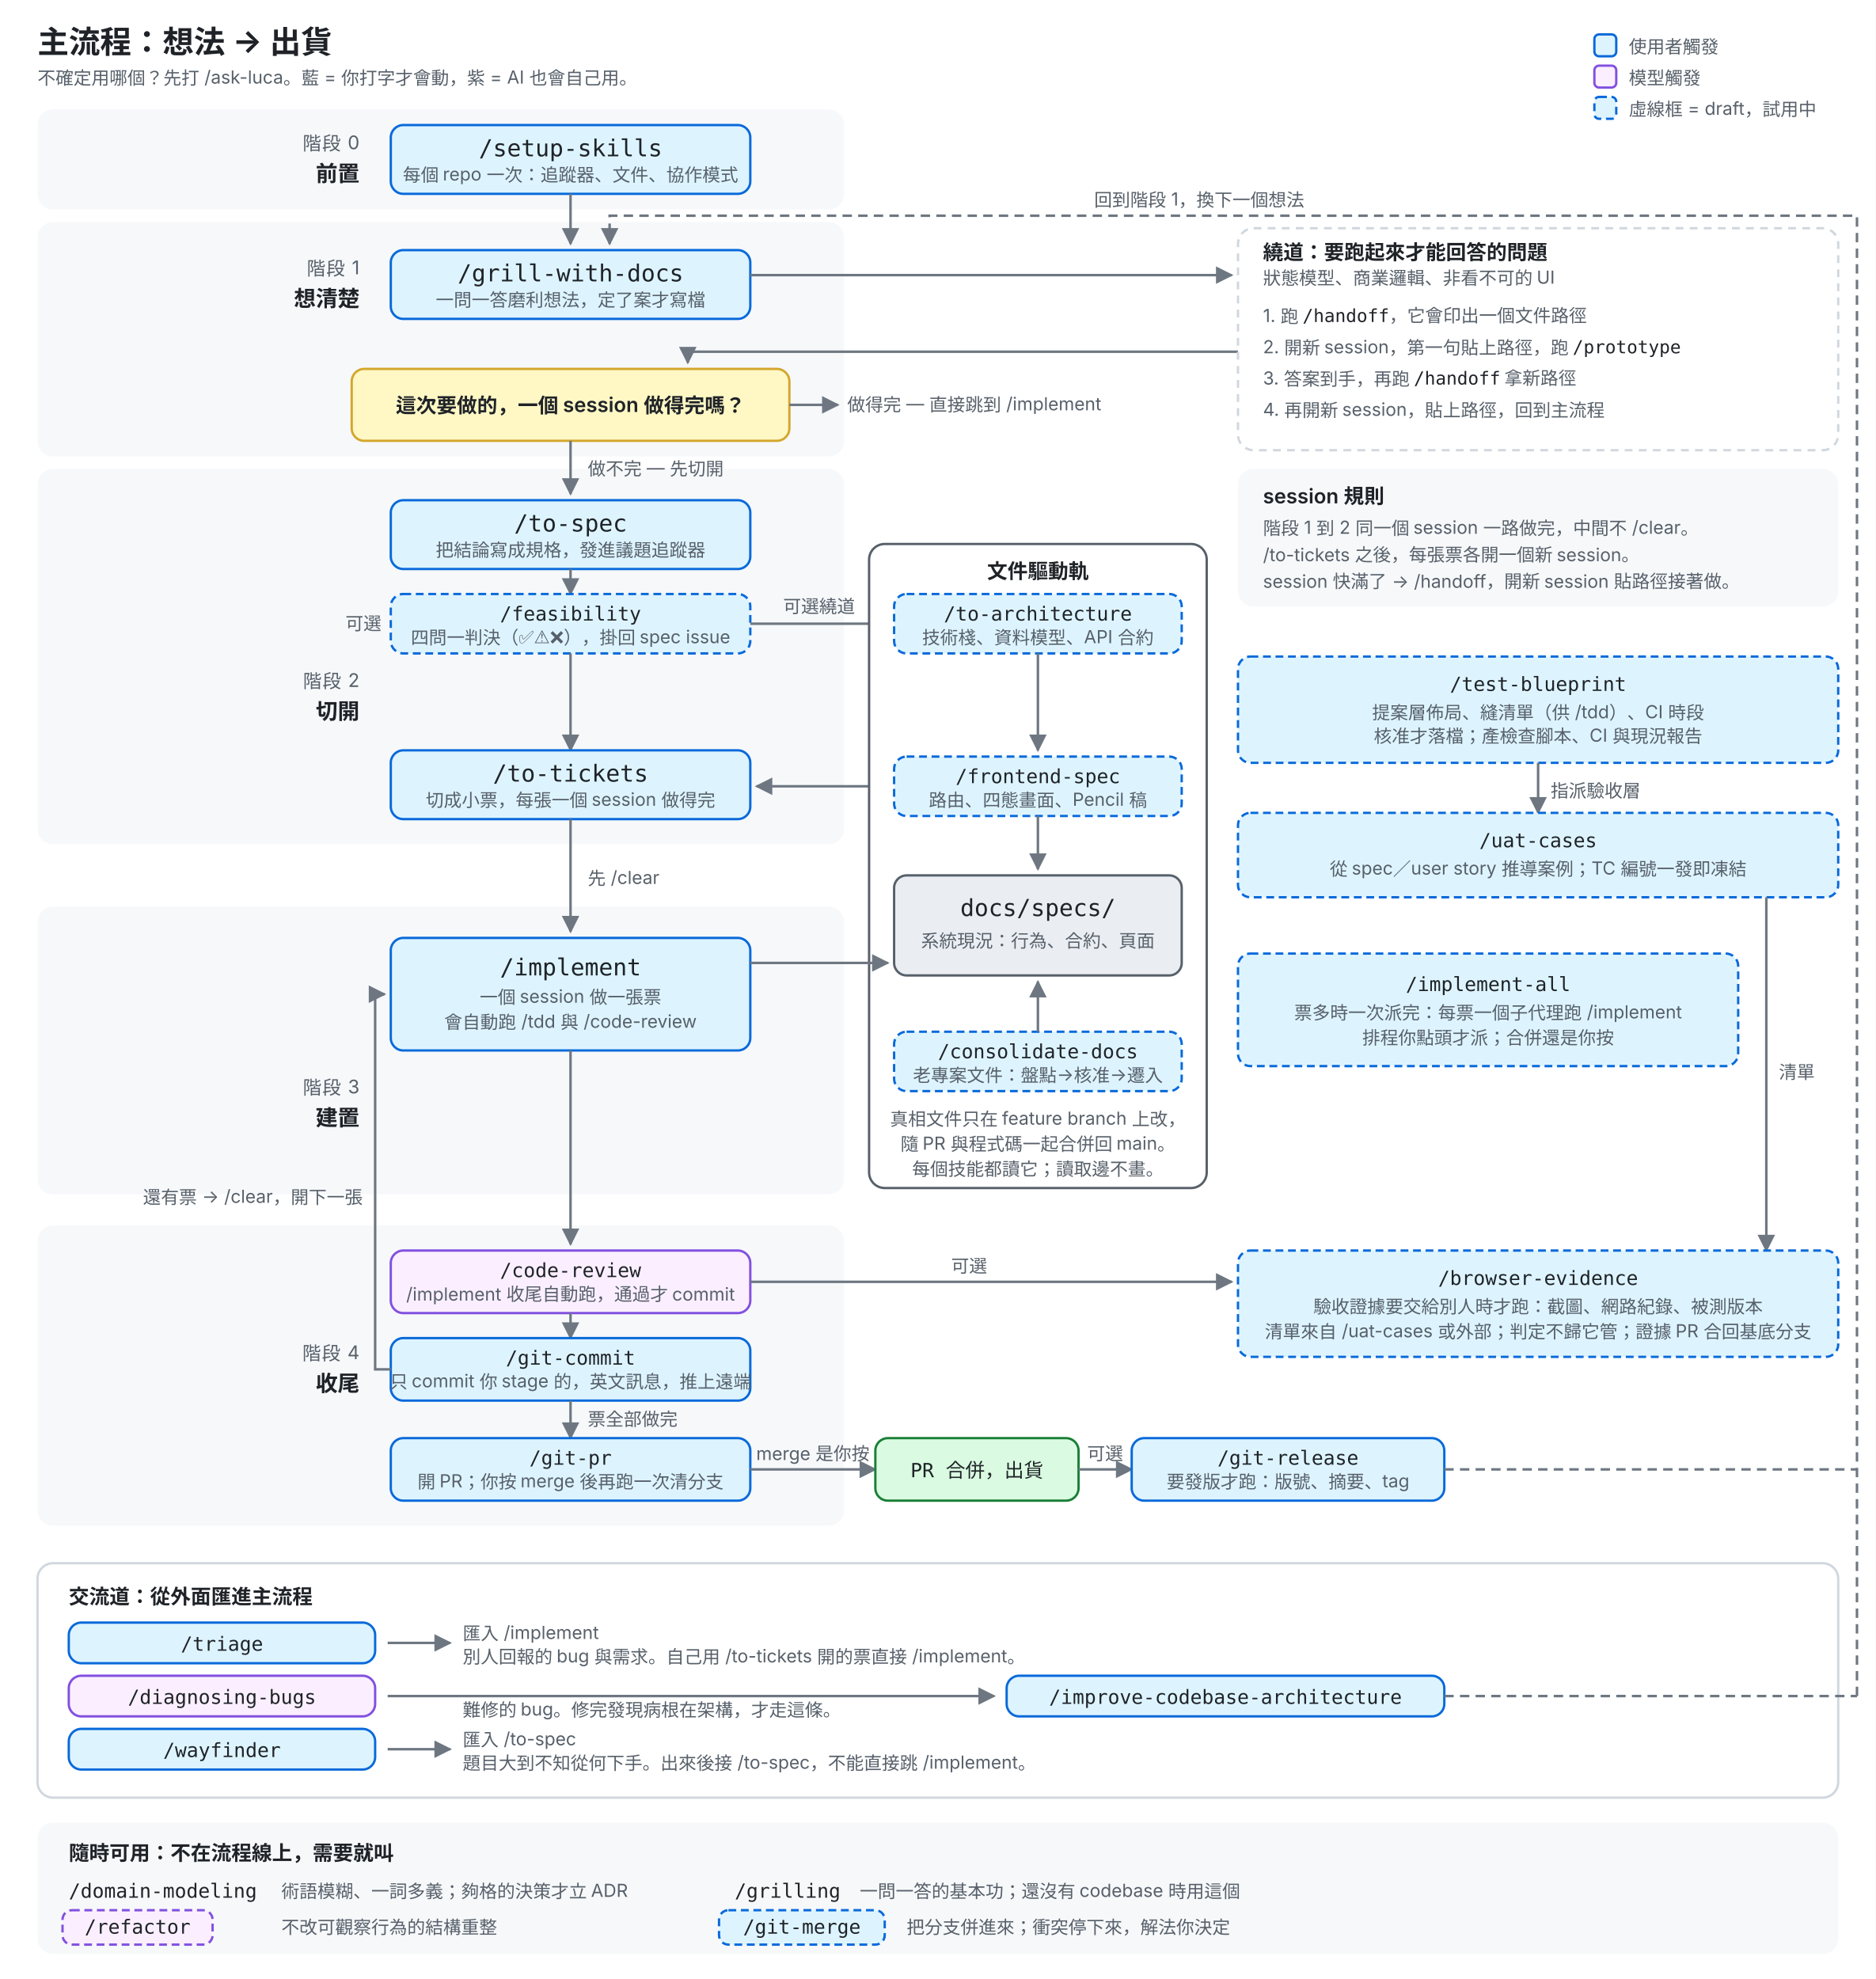
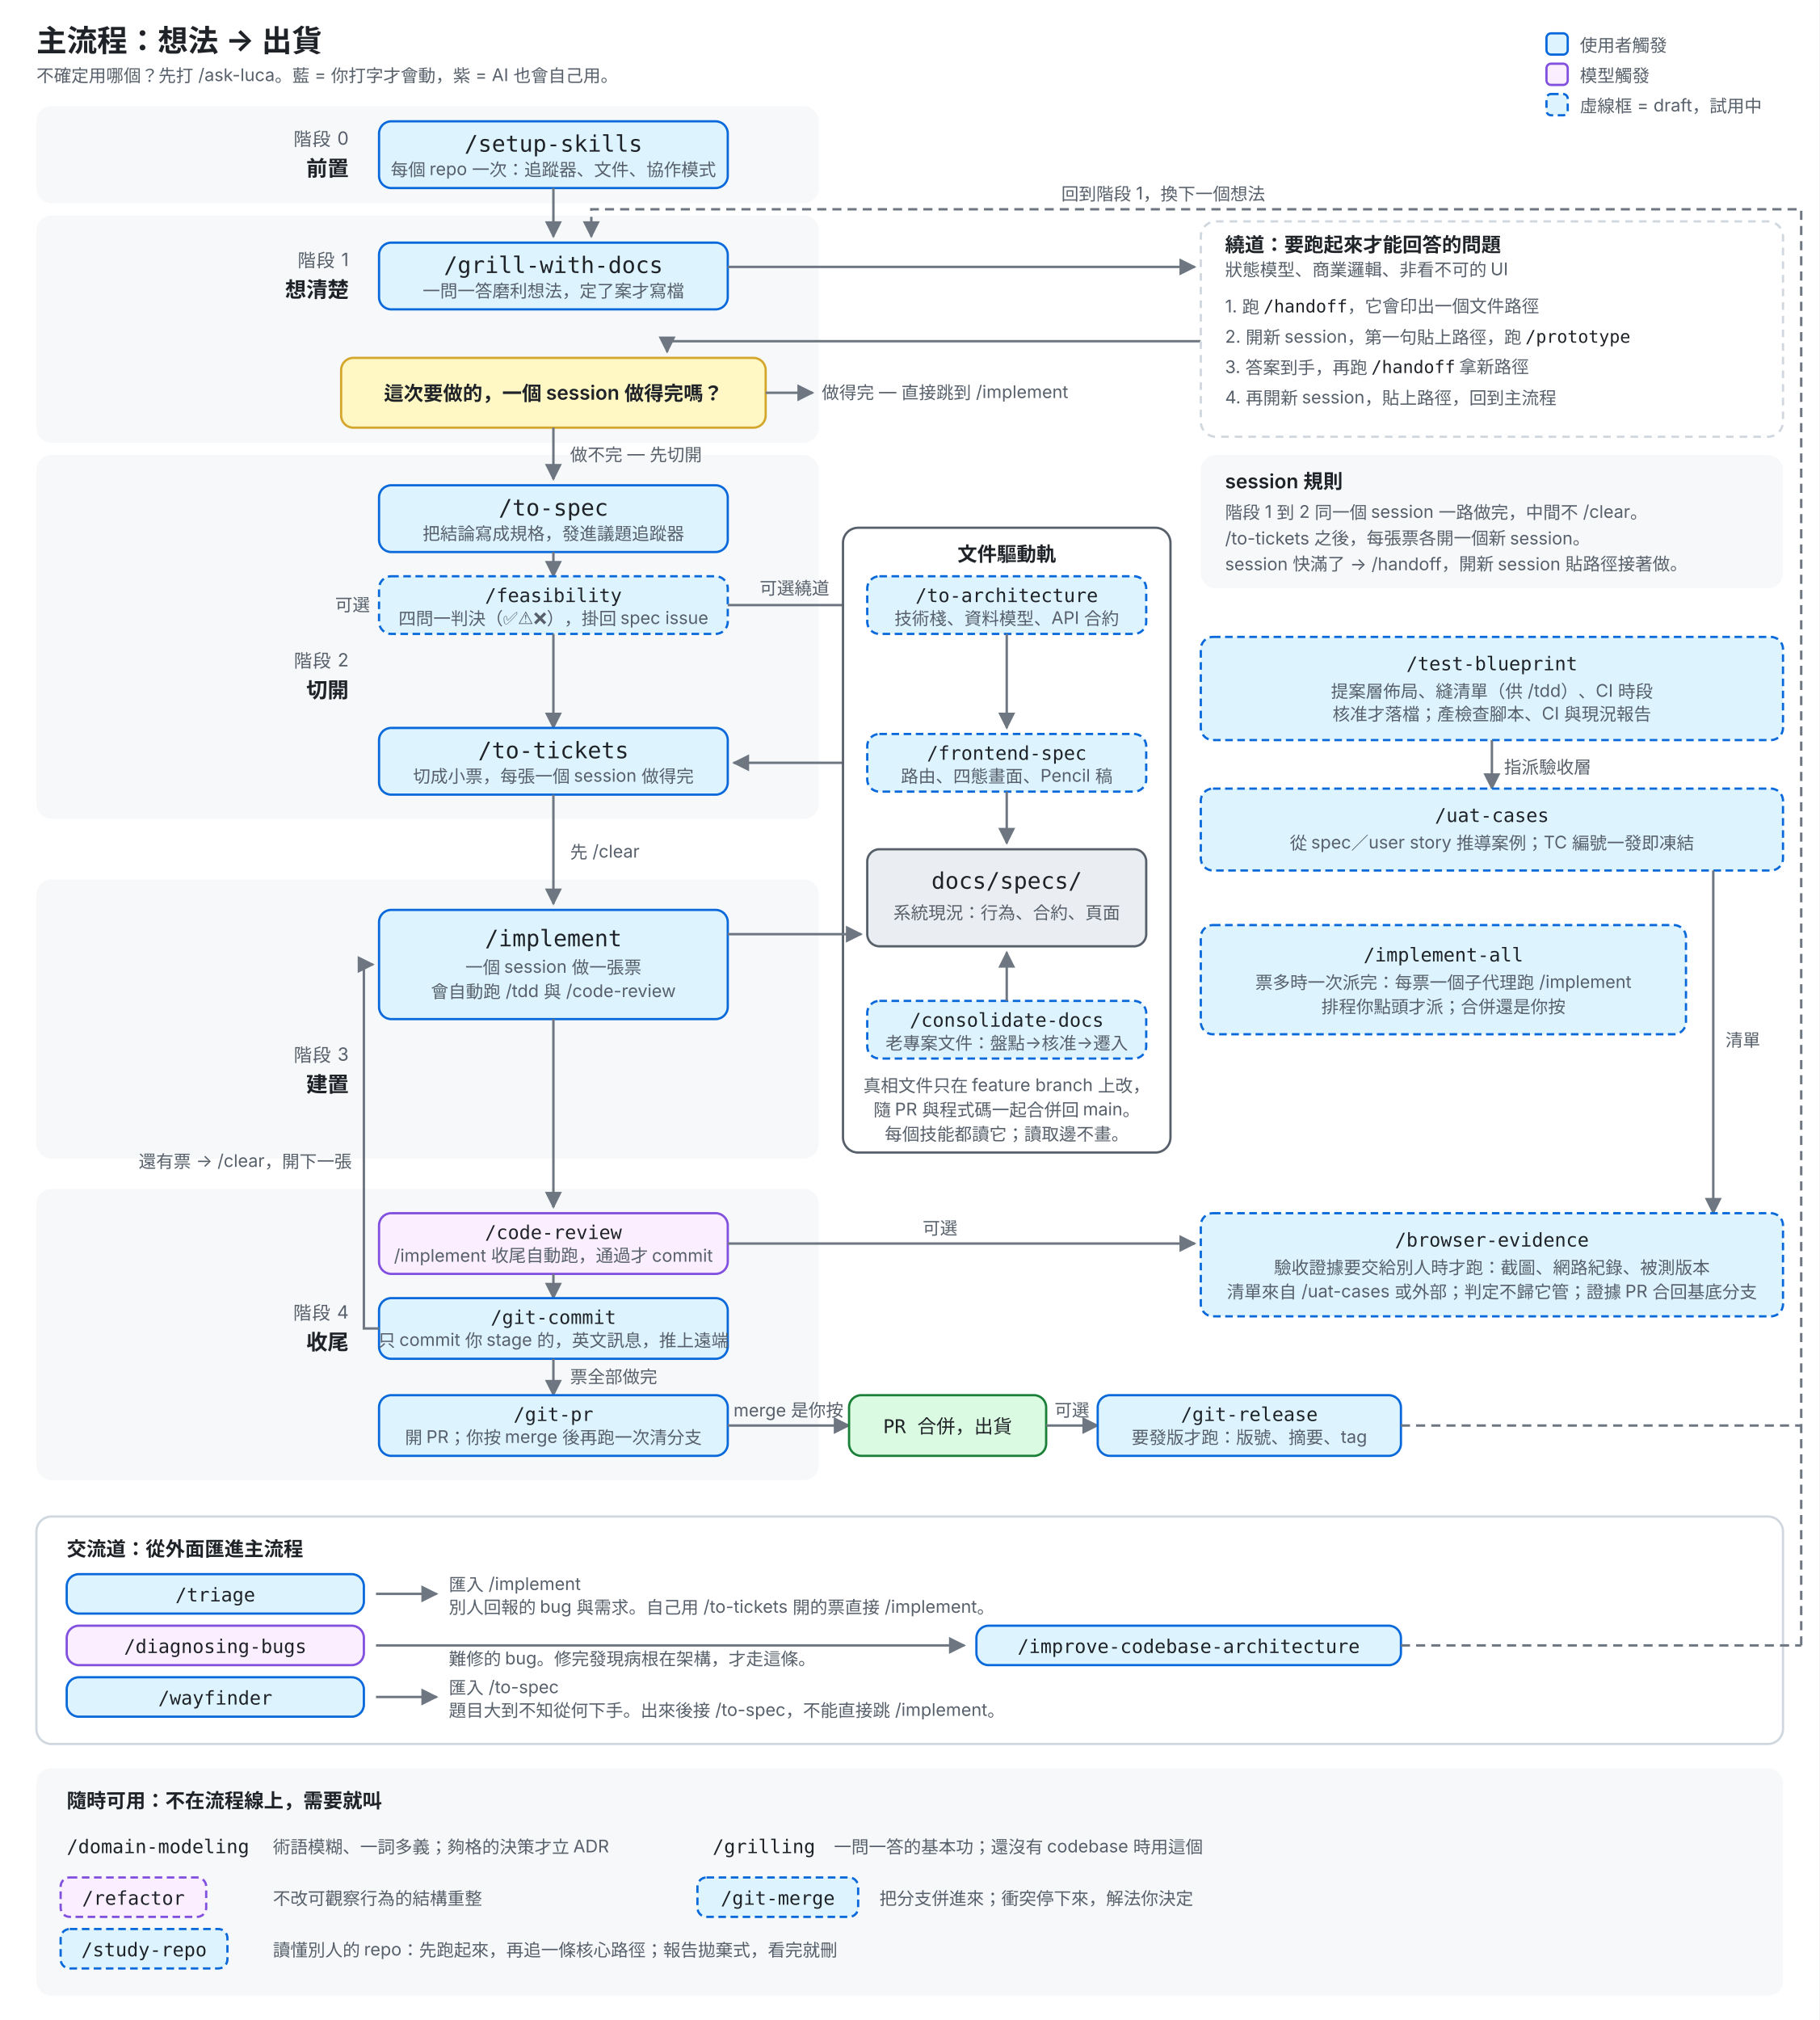
- <svg xmlns="http://www.w3.org/2000/svg" width="1200" height="1266" viewBox="0 0 1200 1266" font-family="ui-sans-serif, -apple-system, 'Segoe UI', 'Noto Sans TC', 'Microsoft JhengHei', sans-serif">
+ <svg xmlns="http://www.w3.org/2000/svg" width="1200" height="1332" viewBox="0 0 1200 1332" font-family="ui-sans-serif, -apple-system, 'Segoe UI', 'Noto Sans TC', 'Microsoft JhengHei', sans-serif">
  <defs>
    <marker id="arrow" viewBox="0 0 10 10" refX="9" refY="5" markerWidth="7" markerHeight="7" orient="auto-start-reverse">
      <path d="M 0 0 L 10 5 L 0 10 z" fill="#6e7781" />
    </marker>
    <style>
      .box  { stroke-width: 1.5; }
      .user { fill: #ddf4ff; stroke: #0969da; }
      .model{ fill: #fbefff; stroke: #8250df; }
      .draft{ stroke-dasharray: 5 3; }
      .store{ fill: #eaeef2; stroke: #57606a; stroke-width: 1.5; }
      .skill{ font-family: ui-monospace, SFMono-Regular, Consolas, monospace; font-size: 15px; fill: #1f2328; }
      .skill-sm { font-family: ui-monospace, SFMono-Regular, Consolas, monospace; font-size: 12.5px; fill: #1f2328; }
      .mono { font-family: ui-monospace, SFMono-Regular, Consolas, monospace; fill: #1f2328; }
      .sub  { font-size: 11.5px; fill: #57606a; }
      .band-label { font-size: 12px; fill: #57606a; letter-spacing: 0.5px; }
      .band-name  { font-size: 14px; fill: #1f2328; font-weight: 600; }
      .edge { stroke: #6e7781; stroke-width: 1.6; fill: none; marker-end: url(#arrow); }
      .edge-plain { stroke: #6e7781; stroke-width: 1.6; fill: none; }
      .edge-label { font-size: 11.5px; fill: #57606a; }
      .panel-title { font-size: 13px; fill: #1f2328; font-weight: 600; }
      .note { font-size: 11.5px; fill: #57606a; }
    </style>
  </defs>
-   <rect width="1200" height="1266" fill="#ffffff" />
+   <rect width="1200" height="1332" fill="#ffffff" />
  <text x="24" y="34" font-size="20" font-weight="700" fill="#1f2328">主流程：想法 → 出貨</text>
  <text x="24" y="54" class="note">不確定用哪個？先打 /ask-luca。藍 = 你打字才會動，紫 = AI 也會自己用。</text>
  <rect x="1020" y="22" width="14" height="14" rx="3" class="box user" />
  <text x="1042" y="34" class="note">使用者觸發</text>
  <rect x="1020" y="42" width="14" height="14" rx="3" class="box model" />
  <text x="1042" y="54" class="note">模型觸發</text>
  <rect x="1020" y="62" width="14" height="14" rx="3" class="box user draft" />
  <text x="1042" y="74" class="note">虛線框 = draft，試用中</text>
  <rect x="24" y="70" width="516" height="64" rx="10" fill="#f6f8fa" />
  <rect x="24" y="142" width="516" height="150" rx="10" fill="#f6f8fa" />
  <rect x="24" y="300" width="516" height="240" rx="10" fill="#f6f8fa" />
  <rect x="24" y="580" width="516" height="184" rx="10" fill="#f6f8fa" />
  <rect x="24" y="784" width="516" height="192" rx="10" fill="#f6f8fa" />
  <text x="230" y="96" text-anchor="end" class="band-label">階段 0</text>
  <text x="230" y="116" text-anchor="end" class="band-name">前置</text>
  <text x="230" y="176" text-anchor="end" class="band-label">階段 1</text>
  <text x="230" y="196" text-anchor="end" class="band-name">想清楚</text>
  <text x="230" y="440" text-anchor="end" class="band-label">階段 2</text>
  <text x="230" y="460" text-anchor="end" class="band-name">切開</text>
  <text x="230" y="700" text-anchor="end" class="band-label">階段 3</text>
  <text x="230" y="720" text-anchor="end" class="band-name">建置</text>
  <text x="230" y="870" text-anchor="end" class="band-label">階段 4</text>
  <text x="230" y="890" text-anchor="end" class="band-name">收尾</text>
  <rect x="250" y="80" width="230" height="44" rx="8" class="box user" />
  <text x="365" y="100" text-anchor="middle" class="skill">/setup-skills</text>
  <text x="365" y="116" text-anchor="middle" class="sub">每個 repo 一次：追蹤器、文件、協作模式</text>
  <path d="M 365 124 L 365 156" class="edge" />
  <rect x="250" y="160" width="230" height="44" rx="8" class="box user" />
  <text x="365" y="180" text-anchor="middle" class="skill">/grill-with-docs</text>
  <text x="365" y="196" text-anchor="middle" class="sub">一問一答磨利想法，定了案才寫檔</text>
  <path d="M 480 176 L 788 176" class="edge" />
  <path d="M 792 225 L 440 225 L 440 232" class="edge" />
  <rect x="225" y="236" width="280" height="46" rx="8" fill="#fff8c5" stroke="#d4a72c" stroke-width="1.5" />
  <text x="365" y="264" text-anchor="middle" font-size="13" font-weight="600" fill="#1f2328">這次要做的，一個 session 做得完嗎？</text>
  <path d="M 365 282 L 365 316" class="edge" />
  <text x="376" y="304" class="edge-label">做不完 — 先切開</text>
  <path d="M 505 259 L 536 259" class="edge" />
  <text x="542" y="263" class="edge-label">做得完 — 直接跳到 /implement</text>
  <rect x="250" y="320" width="230" height="44" rx="8" class="box user" />
  <text x="365" y="340" text-anchor="middle" class="skill">/to-spec</text>
  <text x="365" y="356" text-anchor="middle" class="sub">把結論寫成規格，發進議題追蹤器</text>
  <path d="M 365 364 L 365 380" class="edge" />
  <rect x="250" y="380" width="230" height="38" rx="8" class="box user draft" />
  <text x="365" y="397" text-anchor="middle" class="skill-sm">/feasibility</text>
  <text x="365" y="412" text-anchor="middle" class="sub">四問一判決（✅⚠️❌），掛回 spec issue</text>
  <text x="244" y="403" text-anchor="end" class="edge-label">可選</text>
  <path d="M 365 418 L 365 480" class="edge" />
  <path d="M 480 399 L 568 399" class="edge" />
  <text x="524" y="392" text-anchor="middle" class="edge-label">可選繞道</text>
  <path d="M 572 503 L 484 503" class="edge" />
  <rect x="250" y="480" width="230" height="44" rx="8" class="box user" />
  <text x="365" y="500" text-anchor="middle" class="skill">/to-tickets</text>
  <text x="365" y="516" text-anchor="middle" class="sub">切成小票，每張一個 session 做得完</text>
  <path d="M 365 524 L 365 596" class="edge" />
  <text x="376" y="566" class="edge-label">先 /clear</text>
  <rect x="556" y="348" width="216" height="412" rx="10" fill="#ffffff" stroke="#57606a" stroke-width="1.5" />
  <text x="664" y="370" text-anchor="middle" class="panel-title">文件驅動軌</text>
  <rect x="572" y="380" width="184" height="38" rx="8" class="box user draft" />
  <text x="664" y="397" text-anchor="middle" class="skill-sm">/to-architecture</text>
  <text x="664" y="412" text-anchor="middle" class="sub">技術棧、資料模型、API 合約</text>
  <path d="M 664 418 L 664 480" class="edge" />
  <rect x="572" y="484" width="184" height="38" rx="8" class="box user draft" />
  <text x="664" y="501" text-anchor="middle" class="skill-sm">/frontend-spec</text>
  <text x="664" y="516" text-anchor="middle" class="sub">路由、四態畫面、Pencil 稿</text>
  <path d="M 664 522 L 664 556" class="edge" />
  <rect x="572" y="560" width="184" height="64" rx="8" class="store" />
  <text x="664" y="586" text-anchor="middle" class="skill">docs/specs/</text>
  <text x="664" y="606" text-anchor="middle" class="sub">系統現況：行為、合約、頁面</text>
  <rect x="572" y="660" width="184" height="38" rx="8" class="box user draft" />
  <text x="664" y="677" text-anchor="middle" class="skill-sm">/consolidate-docs</text>
  <text x="664" y="692" text-anchor="middle" class="sub">老專案文件：盤點→核准→遷入</text>
  <path d="M 664 660 L 664 628" class="edge" />
  <text x="664" y="720" text-anchor="middle" class="note">真相文件只在 feature branch 上改，</text>
  <text x="664" y="736" text-anchor="middle" class="note">隨 PR 與程式碼一起合併回 main。</text>
  <text x="664" y="752" text-anchor="middle" class="note">每個技能都讀它；讀取邊不畫。</text>
  <rect x="250" y="600" width="230" height="72" rx="8" class="box user" />
  <text x="365" y="624" text-anchor="middle" class="skill">/implement</text>
  <text x="365" y="642" text-anchor="middle" class="sub">一個 session 做一張票</text>
  <text x="365" y="658" text-anchor="middle" class="sub">會自動跑 /tdd 與 /code-review</text>
  <path d="M 480 616 L 568 616" class="edge" />
  <path d="M 365 672 L 365 796" class="edge" />
  <rect x="250" y="800" width="230" height="40" rx="8" class="box model" />
  <text x="365" y="817" text-anchor="middle" class="skill-sm">/code-review</text>
  <text x="365" y="832" text-anchor="middle" class="sub">/implement 收尾自動跑，通過才 commit</text>
  <path d="M 365 840 L 365 856" class="edge" />
  <rect x="250" y="856" width="230" height="40" rx="8" class="box user" />
  <text x="365" y="873" text-anchor="middle" class="skill-sm">/git-commit</text>
  <text x="365" y="888" text-anchor="middle" class="sub">只 commit 你 stage 的，英文訊息，推上遠端</text>
  <path d="M 365 896 L 365 920" class="edge" />
  <text x="376" y="912" class="edge-label">票全部做完</text>
  <rect x="250" y="920" width="230" height="40" rx="8" class="box user" />
  <text x="365" y="937" text-anchor="middle" class="skill-sm">/git-pr</text>
  <text x="365" y="952" text-anchor="middle" class="sub">開 PR；你按 merge 後再跑一次清分支</text>
  <path d="M 250 876 L 240 876 L 240 636 L 246 636" class="edge" />
  <text x="232" y="770" text-anchor="end" class="edge-label">還有票 → /clear，開下一張</text>
  <path d="M 480 940 L 560 940" class="edge" />
  <text x="520" y="934" text-anchor="middle" class="edge-label">merge 是你按</text>
  <rect x="560" y="920" width="130" height="40" rx="8" fill="#dafbe1" stroke="#1a7f37" stroke-width="1.5" />
  <text x="625" y="945" text-anchor="middle" class="skill-sm">PR 合併，出貨</text>
  <path d="M 690 940 L 724 940" class="edge" />
  <text x="707" y="934" text-anchor="middle" class="edge-label">可選</text>
  <rect x="724" y="920" width="200" height="40" rx="8" class="box user" />
  <text x="824" y="937" text-anchor="middle" class="skill-sm">/git-release</text>
  <text x="824" y="952" text-anchor="middle" class="sub">要發版才跑：版號、摘要、tag</text>
  <rect x="792" y="146" width="384" height="142" rx="10" fill="#ffffff" stroke="#d0d7de" stroke-width="1.5" stroke-dasharray="5 4" />
  <text x="808" y="166" class="panel-title">繞道：要跑起來才能回答的問題</text>
  <text x="808" y="182" class="note">狀態模型、商業邏輯、非看不可的 UI</text>
  <text x="808" y="206" class="note">1. 跑 <tspan class="mono">/handoff</tspan>，它會印出一個文件路徑</text>
  <text x="808" y="226" class="note">2. 開新 session，第一句貼上路徑，跑 <tspan class="mono">/prototype</tspan>
  </text>
  <text x="808" y="246" class="note">3. 答案到手，再跑 <tspan class="mono">/handoff</tspan> 拿新路徑</text>
  <text x="808" y="266" class="note">4. 再開新 session，貼上路徑，回到主流程</text>
  <rect x="792" y="300" width="384" height="88" rx="10" fill="#f6f8fa" />
  <text x="808" y="322" class="panel-title">session 規則</text>
  <text x="808" y="342" class="note">階段 1 到 2 同一個 session 一路做完，中間不 /clear。</text>
  <text x="808" y="359" class="note">/to-tickets 之後，每張票各開一個新 session。</text>
  <text x="808" y="376" class="note">session 快滿了 → /handoff，開新 session 貼路徑接著做。</text>
  <rect x="792" y="420" width="384" height="68" rx="8" class="box user draft" />
  <text x="984" y="442" text-anchor="middle" class="skill-sm">/test-blueprint</text>
  <text x="984" y="460" text-anchor="middle" class="sub">提案層佈局、縫清單（供 /tdd）、CI 時段</text>
  <text x="984" y="475" text-anchor="middle" class="sub">核准才落檔；產檢查腳本、CI 與現況報告</text>
  <path d="M 984 488 L 984 520" class="edge" />
  <text x="992" y="510" class="edge-label">指派驗收層</text>
  <rect x="792" y="520" width="384" height="54" rx="8" class="box user draft" />
  <text x="984" y="542" text-anchor="middle" class="skill-sm">/uat-cases</text>
  <text x="984" y="560" text-anchor="middle" class="sub">從 spec／user story 推導案例；TC 編號一發即凍結</text>
  <path d="M 1130 574 L 1130 800" class="edge" />
  <text x="1138" y="690" class="edge-label">清單</text>
  <rect x="792" y="610" width="320" height="72" rx="8" class="box user draft" />
  <text x="952" y="634" text-anchor="middle" class="skill-sm">/implement-all</text>
  <text x="952" y="652" text-anchor="middle" class="sub">票多時一次派完：每票一個子代理跑 /implement</text>
  <text x="952" y="668" text-anchor="middle" class="sub">排程你點頭才派；合併還是你按</text>
  <rect x="792" y="800" width="384" height="68" rx="8" class="box user draft" />
  <text x="984" y="822" text-anchor="middle" class="skill-sm">/browser-evidence</text>
  <text x="984" y="840" text-anchor="middle" class="sub">驗收證據要交給別人時才跑：截圖、網路紀錄、被測版本</text>
  <text x="984" y="856" text-anchor="middle" class="sub">清單來自 /uat-cases 或外部；判定不歸它管；證據 PR 合回基底分支</text>
  <path d="M 480 820 L 788 820" class="edge" />
  <text x="620" y="814" text-anchor="middle" class="edge-label">可選</text>
  <rect x="24" y="1000" width="1152" height="150" rx="10" fill="#ffffff" stroke="#d0d7de" stroke-width="1.5" />
  <text x="44" y="1026" class="panel-title">交流道：從外面匯進主流程</text>
  <rect x="44" y="1038" width="196" height="26" rx="8" class="box user" />
  <text x="142" y="1056" text-anchor="middle" class="skill-sm">/triage</text>
  <path d="M 248 1051 L 288 1051" class="edge" />
  <text x="296" y="1049" class="note">匯入 /implement</text>
  <text x="296" y="1064" class="note">別人回報的 bug 與需求。自己用 /to-tickets 開的票直接 /implement。</text>
  <rect x="44" y="1072" width="196" height="26" rx="8" class="box model" />
  <text x="142" y="1090" text-anchor="middle" class="skill-sm">/diagnosing-bugs</text>
  <path d="M 248 1085 L 636 1085" class="edge" />
  <text x="296" y="1098" class="note">難修的 bug。修完發現病根在架構，才走這條。</text>
  <rect x="644" y="1072" width="280" height="26" rx="8" class="box user" />
  <text x="784" y="1090" text-anchor="middle" class="skill-sm">/improve-codebase-architecture</text>
  <rect x="44" y="1106" width="196" height="26" rx="8" class="box user" />
  <text x="142" y="1124" text-anchor="middle" class="skill-sm">/wayfinder</text>
  <path d="M 248 1119 L 288 1119" class="edge" />
  <text x="296" y="1117" class="note">匯入 /to-spec</text>
  <text x="296" y="1132" class="note">題目大到不知從何下手。出來後接 /to-spec，不能直接跳 /implement。</text>
  <path d="M 924 940 L 1188 940" class="edge-plain" stroke-dasharray="6 4" />
  <path d="M 924 1085 L 1188 1085" class="edge-plain" stroke-dasharray="6 4" />
  <path d="M 1188 1085 L 1188 138 L 390 138 L 390 156" class="edge" stroke-dasharray="6 4" />
  <text x="700" y="132" class="edge-label">回到階段 1，換下一個想法</text>
-   <rect x="24" y="1166" width="1152" height="84" rx="10" fill="#f6f8fa" />
-   <text x="44" y="1190" class="panel-title">隨時可用：不在流程線上，需要就叫</text>
-   <text x="44" y="1214" class="skill-sm">/domain-modeling</text>
-   <text x="180" y="1214" class="note">術語模糊、一詞多義；夠格的決策才立 ADR</text>
-   <text x="470" y="1214" class="skill-sm">/grilling</text>
-   <text x="550" y="1214" class="note">一問一答的基本功；還沒有 codebase 時用這個</text>
-   <rect x="40" y="1222" width="96" height="22" rx="6" class="box model draft" />
-   <text x="88" y="1237" text-anchor="middle" class="skill-sm">/refactor</text>
-   <text x="180" y="1237" class="note">不改可觀察行為的結構重整</text>
-   <rect x="460" y="1222" width="106" height="22" rx="6" class="box user draft" />
-   <text x="513" y="1237" text-anchor="middle" class="skill-sm">/git-merge</text>
-   <text x="580" y="1237" class="note">把分支併進來；衝突停下來，解法你決定</text>
+   <rect x="24" y="1166" width="1152" height="150" rx="10" fill="#f6f8fa" />
+   <text x="44" y="1192" class="panel-title">隨時可用：不在流程線上，需要就叫</text>
+   <text x="44" y="1222" class="skill-sm">/domain-modeling</text>
+   <text x="180" y="1222" class="note">術語模糊、一詞多義；夠格的決策才立 ADR</text>
+   <text x="470" y="1222" class="skill-sm">/grilling</text>
+   <text x="550" y="1222" class="note">一問一答的基本功；還沒有 codebase 時用這個</text>
+   <rect x="40" y="1238" width="96" height="26" rx="6" class="box model draft" />
+   <text x="88" y="1256" text-anchor="middle" class="skill-sm">/refactor</text>
+   <text x="180" y="1256" class="note">不改可觀察行為的結構重整</text>
+   <rect x="460" y="1238" width="106" height="26" rx="6" class="box user draft" />
+   <text x="513" y="1256" text-anchor="middle" class="skill-sm">/git-merge</text>
+   <text x="580" y="1256" class="note">把分支併進來；衝突停下來，解法你決定</text>
+   <rect x="40" y="1272" width="110" height="26" rx="6" class="box user draft" />
+   <text x="95" y="1290" text-anchor="middle" class="skill-sm">/study-repo</text>
+   <text x="180" y="1290" class="note">讀懂別人的 repo：先跑起來，再追一條核心路徑；報告拋棄式，看完就刪</text>
</svg>
